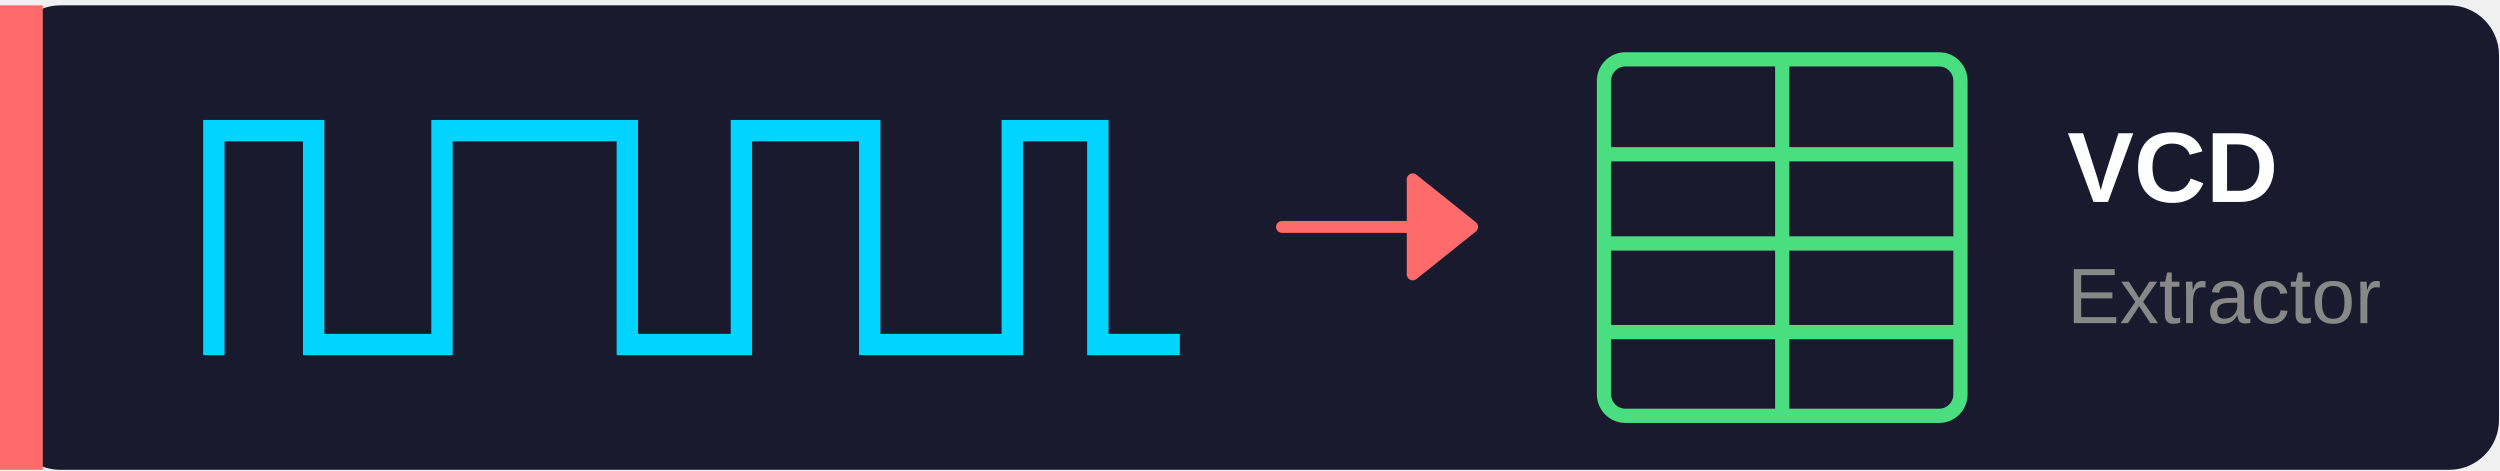
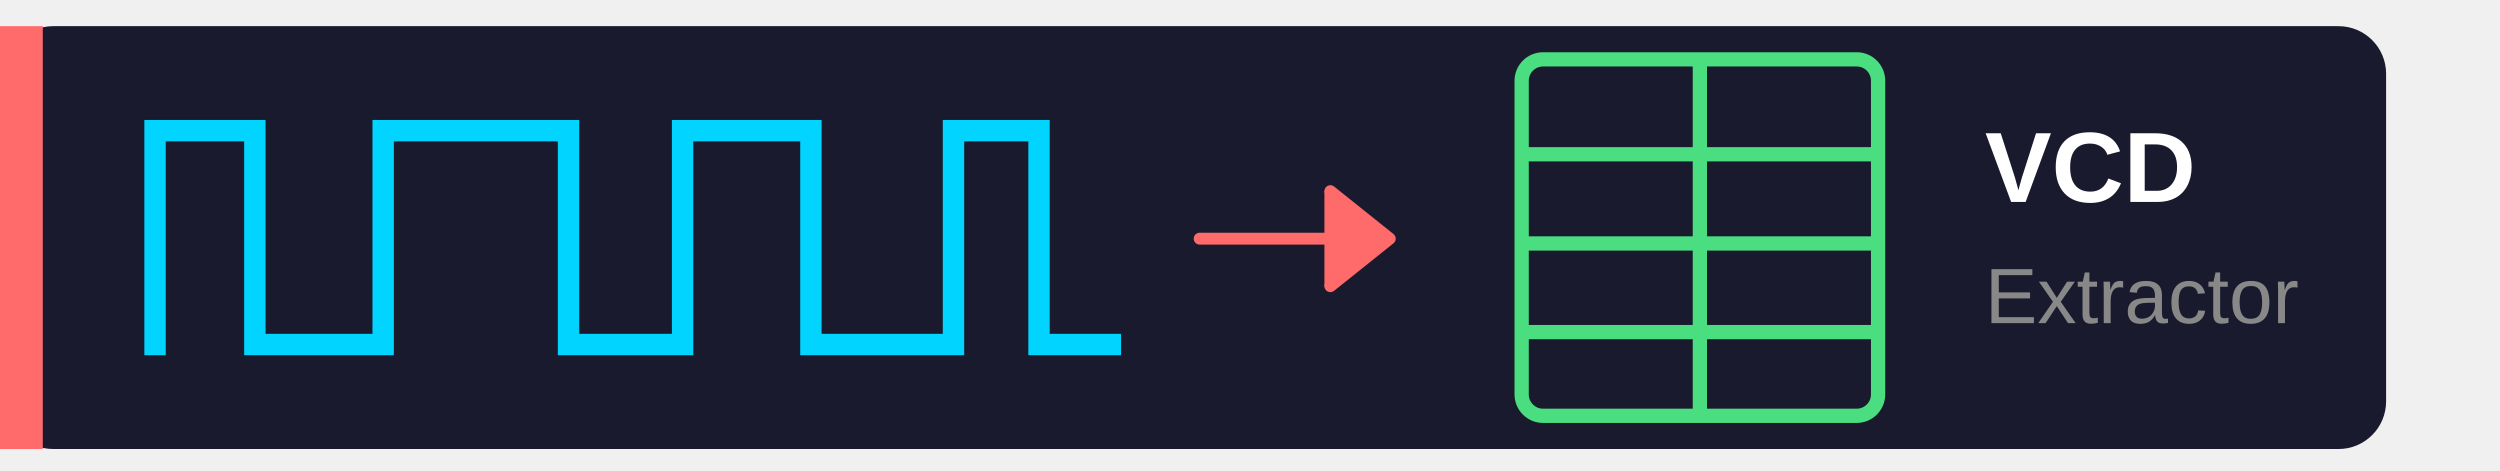
<svg xmlns="http://www.w3.org/2000/svg" viewBox="0 0 425 80" version="1.1" id="svg5" width="425" height="80">
  <defs id="defs5" />
-   <rect width="423.065" height="78.957" fill="#1a1a2e" rx="8.461" id="rect1" x="1.764" y="0.911" style="stroke-width:1.022" />
-   <g stroke="#00d4ff" stroke-width="3" fill="none" stroke-linecap="square" id="g1" transform="matrix(1.211914,0,0,1.211914,0,-8.086834)">
+   <rect width="404.68" height="71.886" fill="#1a1a2e" rx="8.094" id="rect1" x="0.957" y="4.447" style="stroke-width:0.953" />
+   <g stroke="#00d4ff" stroke-width="3" fill="none" stroke-linecap="square" id="g1" transform="matrix(1.211914,0,0,1.211914,-10,-8.086834)">
    <path d="M 30,55 V 25 H 44 V 55 H 62 V 25 h 26 v 30 h 16 V 25 h 18 v 30 h 20 V 25 h 12 v 30 h 10" id="path1" />
  </g>
-   <g fill="#ff6b6b" stroke="#ff6b6b" stroke-width="2" id="g2" transform="matrix(1.009928,0,0,1.009928,15.95687,-1.825279)">
+   <g fill="#ff6b6b" stroke="#ff6b6b" stroke-width="2" id="g2" transform="matrix(1.009928,0,0,1.009928,1.956866,0.1747211)">
    <path d="m 200,40 h 30 m -8,-8 10,8 -10,8" stroke-linecap="round" stroke-linejoin="round" id="path2" />
  </g>
-   <g stroke="#4ade80" stroke-width="2" fill="none" id="g4" transform="matrix(1.211914,0,0,1.211914,-24.23828,-8.086834)">
+   <g stroke="#4ade80" stroke-width="2" fill="none" id="g4" transform="matrix(1.211914,0,0,1.211914,-38.23828,-8.086834)">
    <rect x="245" y="15" width="50" height="50" rx="3" id="rect2" />
    <line x1="245.573" y1="28.312" x2="295.573" y2="28.312" id="line2" />
    <line x1="244.778" y1="40.823" x2="294.778" y2="40.823" id="line2-8" />
    <line x1="244.963" y1="53.257" x2="294.963" y2="53.257" id="line3" />
    <line x1="270" y1="15" x2="270" y2="65" id="line4" />
  </g>
-   <text x="351.455" y="34.33" font-family="'Segoe UI', Arial, sans-serif" font-size="16.967px" font-weight="bold" fill="#ffffff" id="text4" style="stroke-width:1.212">VCD</text>
-   <text x="351.455" y="54.933" font-family="'Segoe UI', Arial, sans-serif" font-size="13.331px" fill="#888888" id="text5" style="stroke-width:1.212">Extractor</text>
-   <rect x="0" y="0.911" width="7.271" height="78.957" fill="#ff6b6b" rx="3.636" ry="0" id="rect5" style="stroke-width:1.094" />
-   <rect style="fill:#ff6b6b;stroke-width:1.004" id="rect3" width="1.116" height="16.321" x="239.153" y="30.4" />
+   <text x="337.455" y="34.33" font-family="'Segoe UI', Arial, sans-serif" font-size="16.967px" font-weight="bold" fill="#ffffff" id="text4" style="stroke-width:1.212">VCD</text>
+   <text x="337.455" y="54.933" font-family="'Segoe UI', Arial, sans-serif" font-size="13.331px" fill="#888888" id="text5" style="stroke-width:1.212">Extractor</text>
+   <rect x="0" y="4.447" width="7.271" height="71.886" fill="#ff6b6b" rx="3.636" ry="0" id="rect5" style="stroke-width:1.044" />
+   <rect style="fill:#ff6b6b;stroke-width:1.004" id="rect3" width="1.116" height="16.321" x="225.153" y="32.4" />
</svg>
